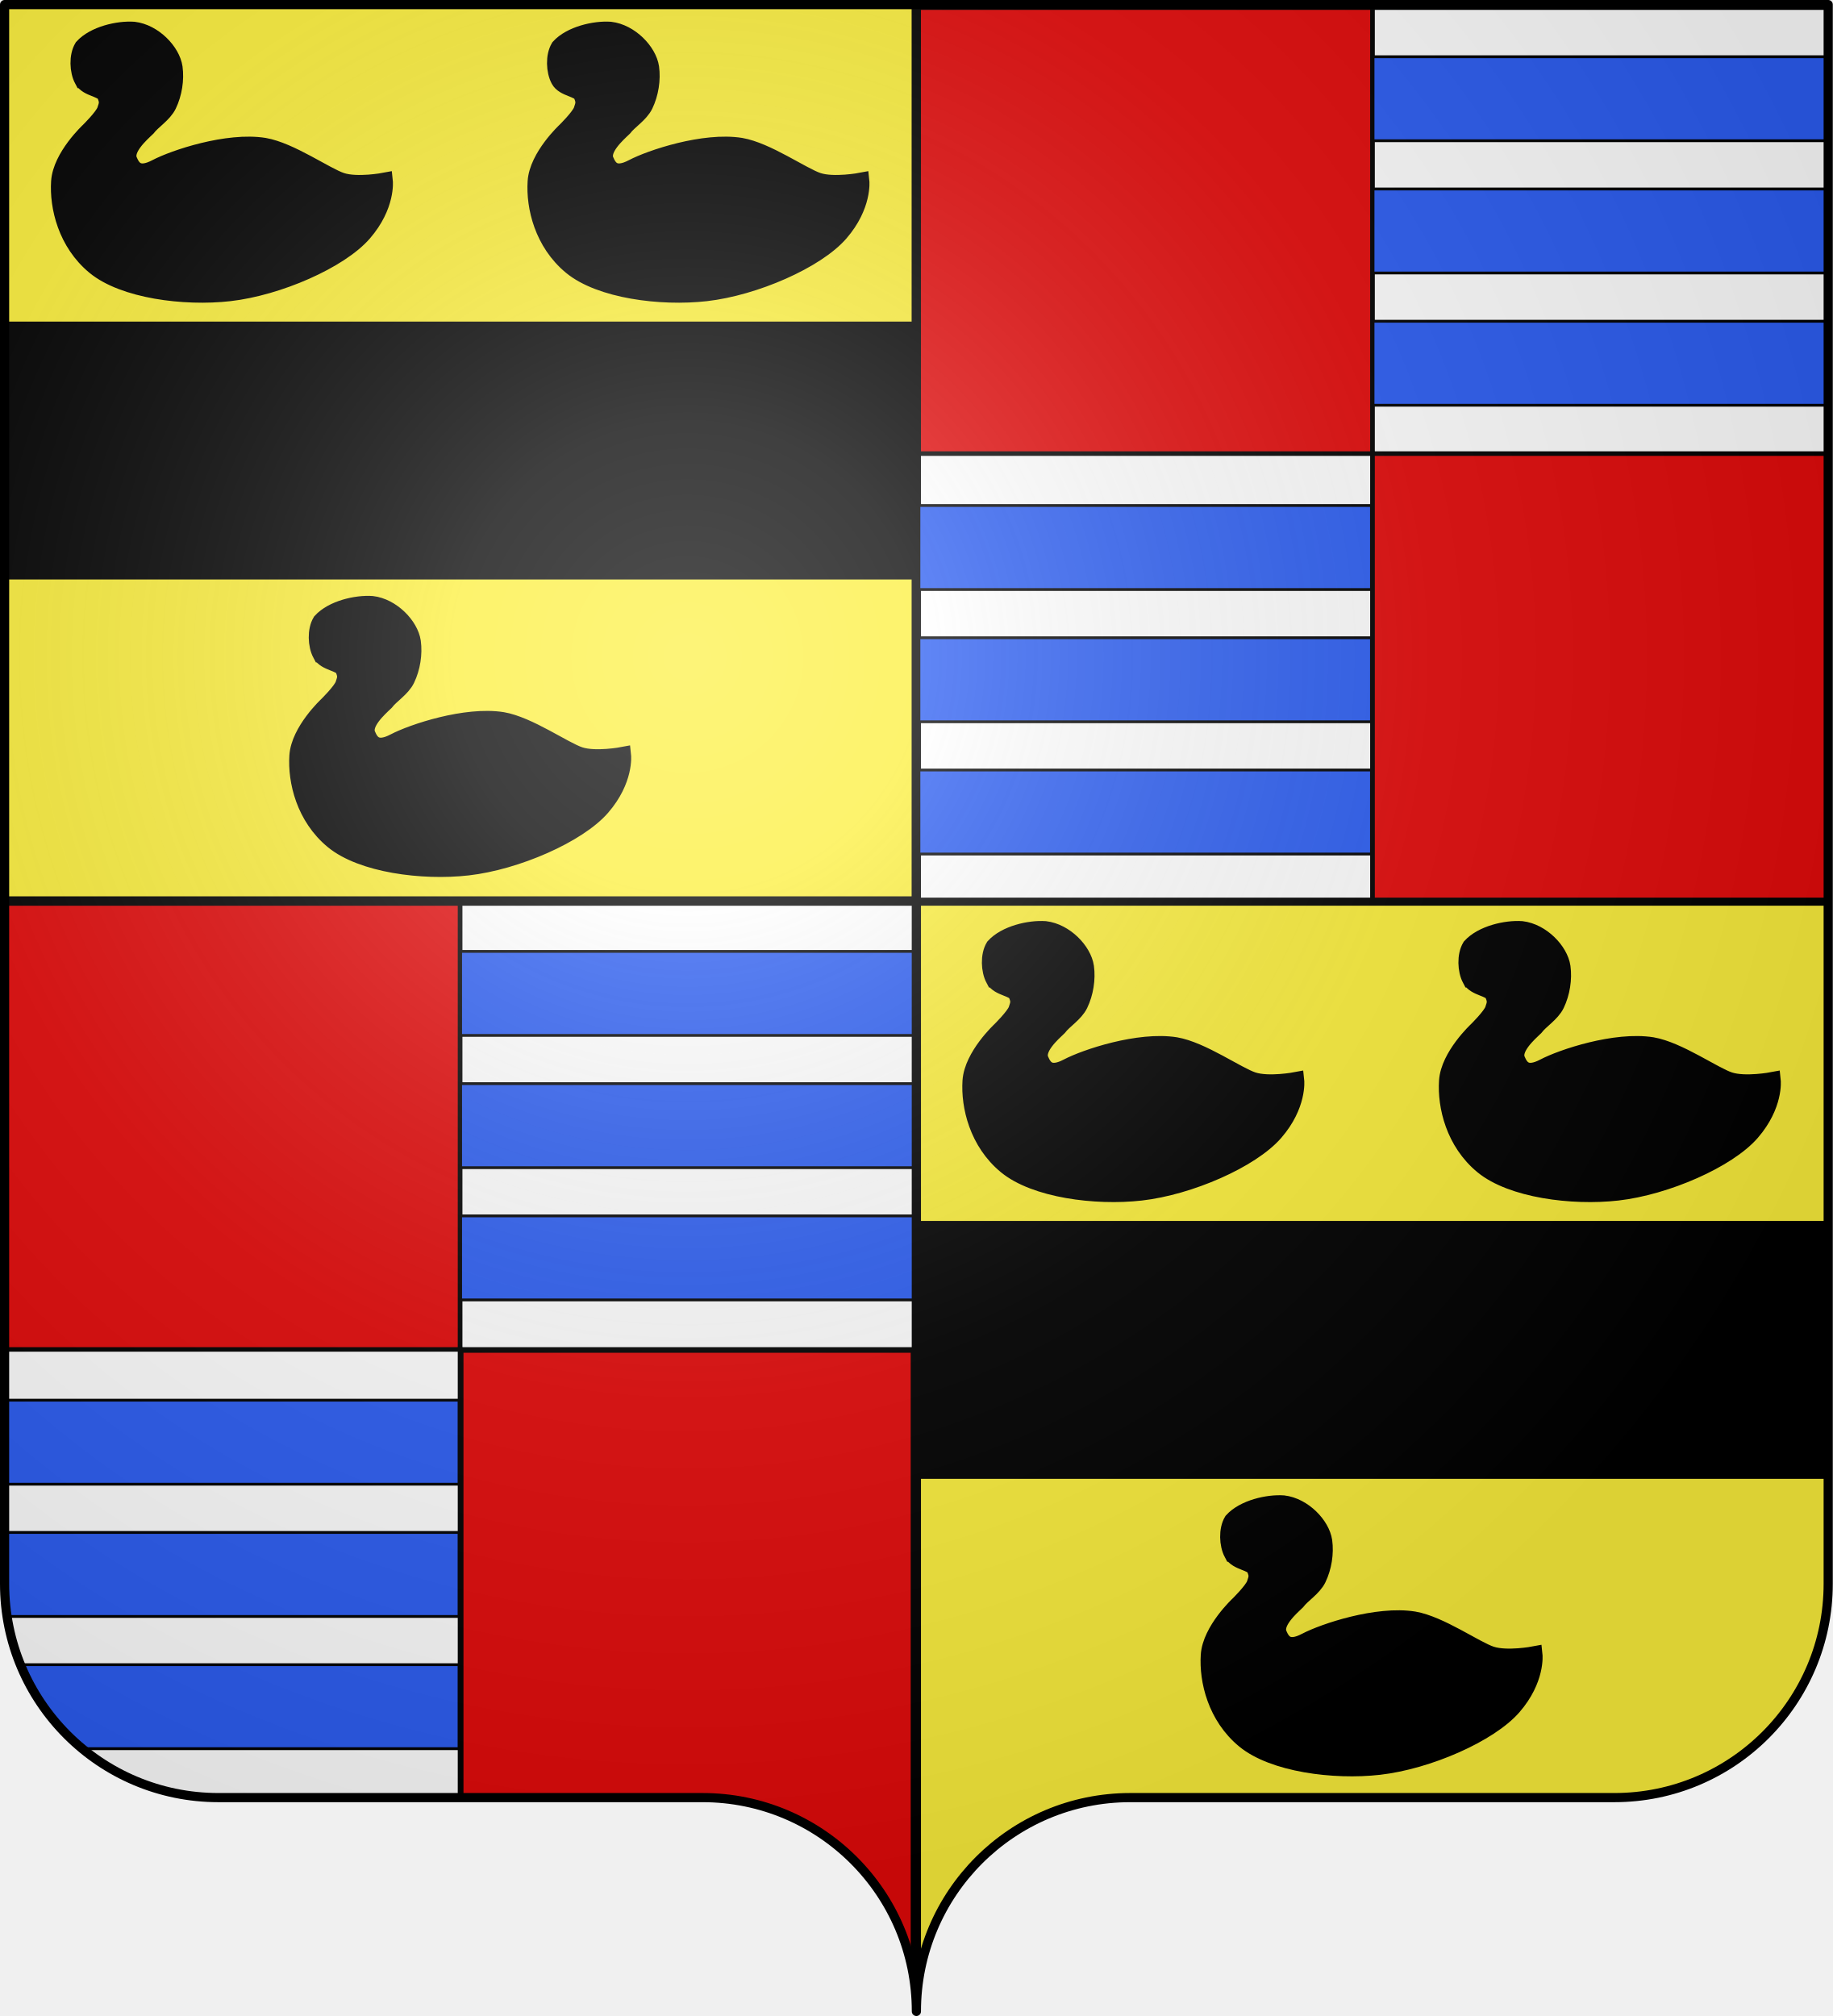
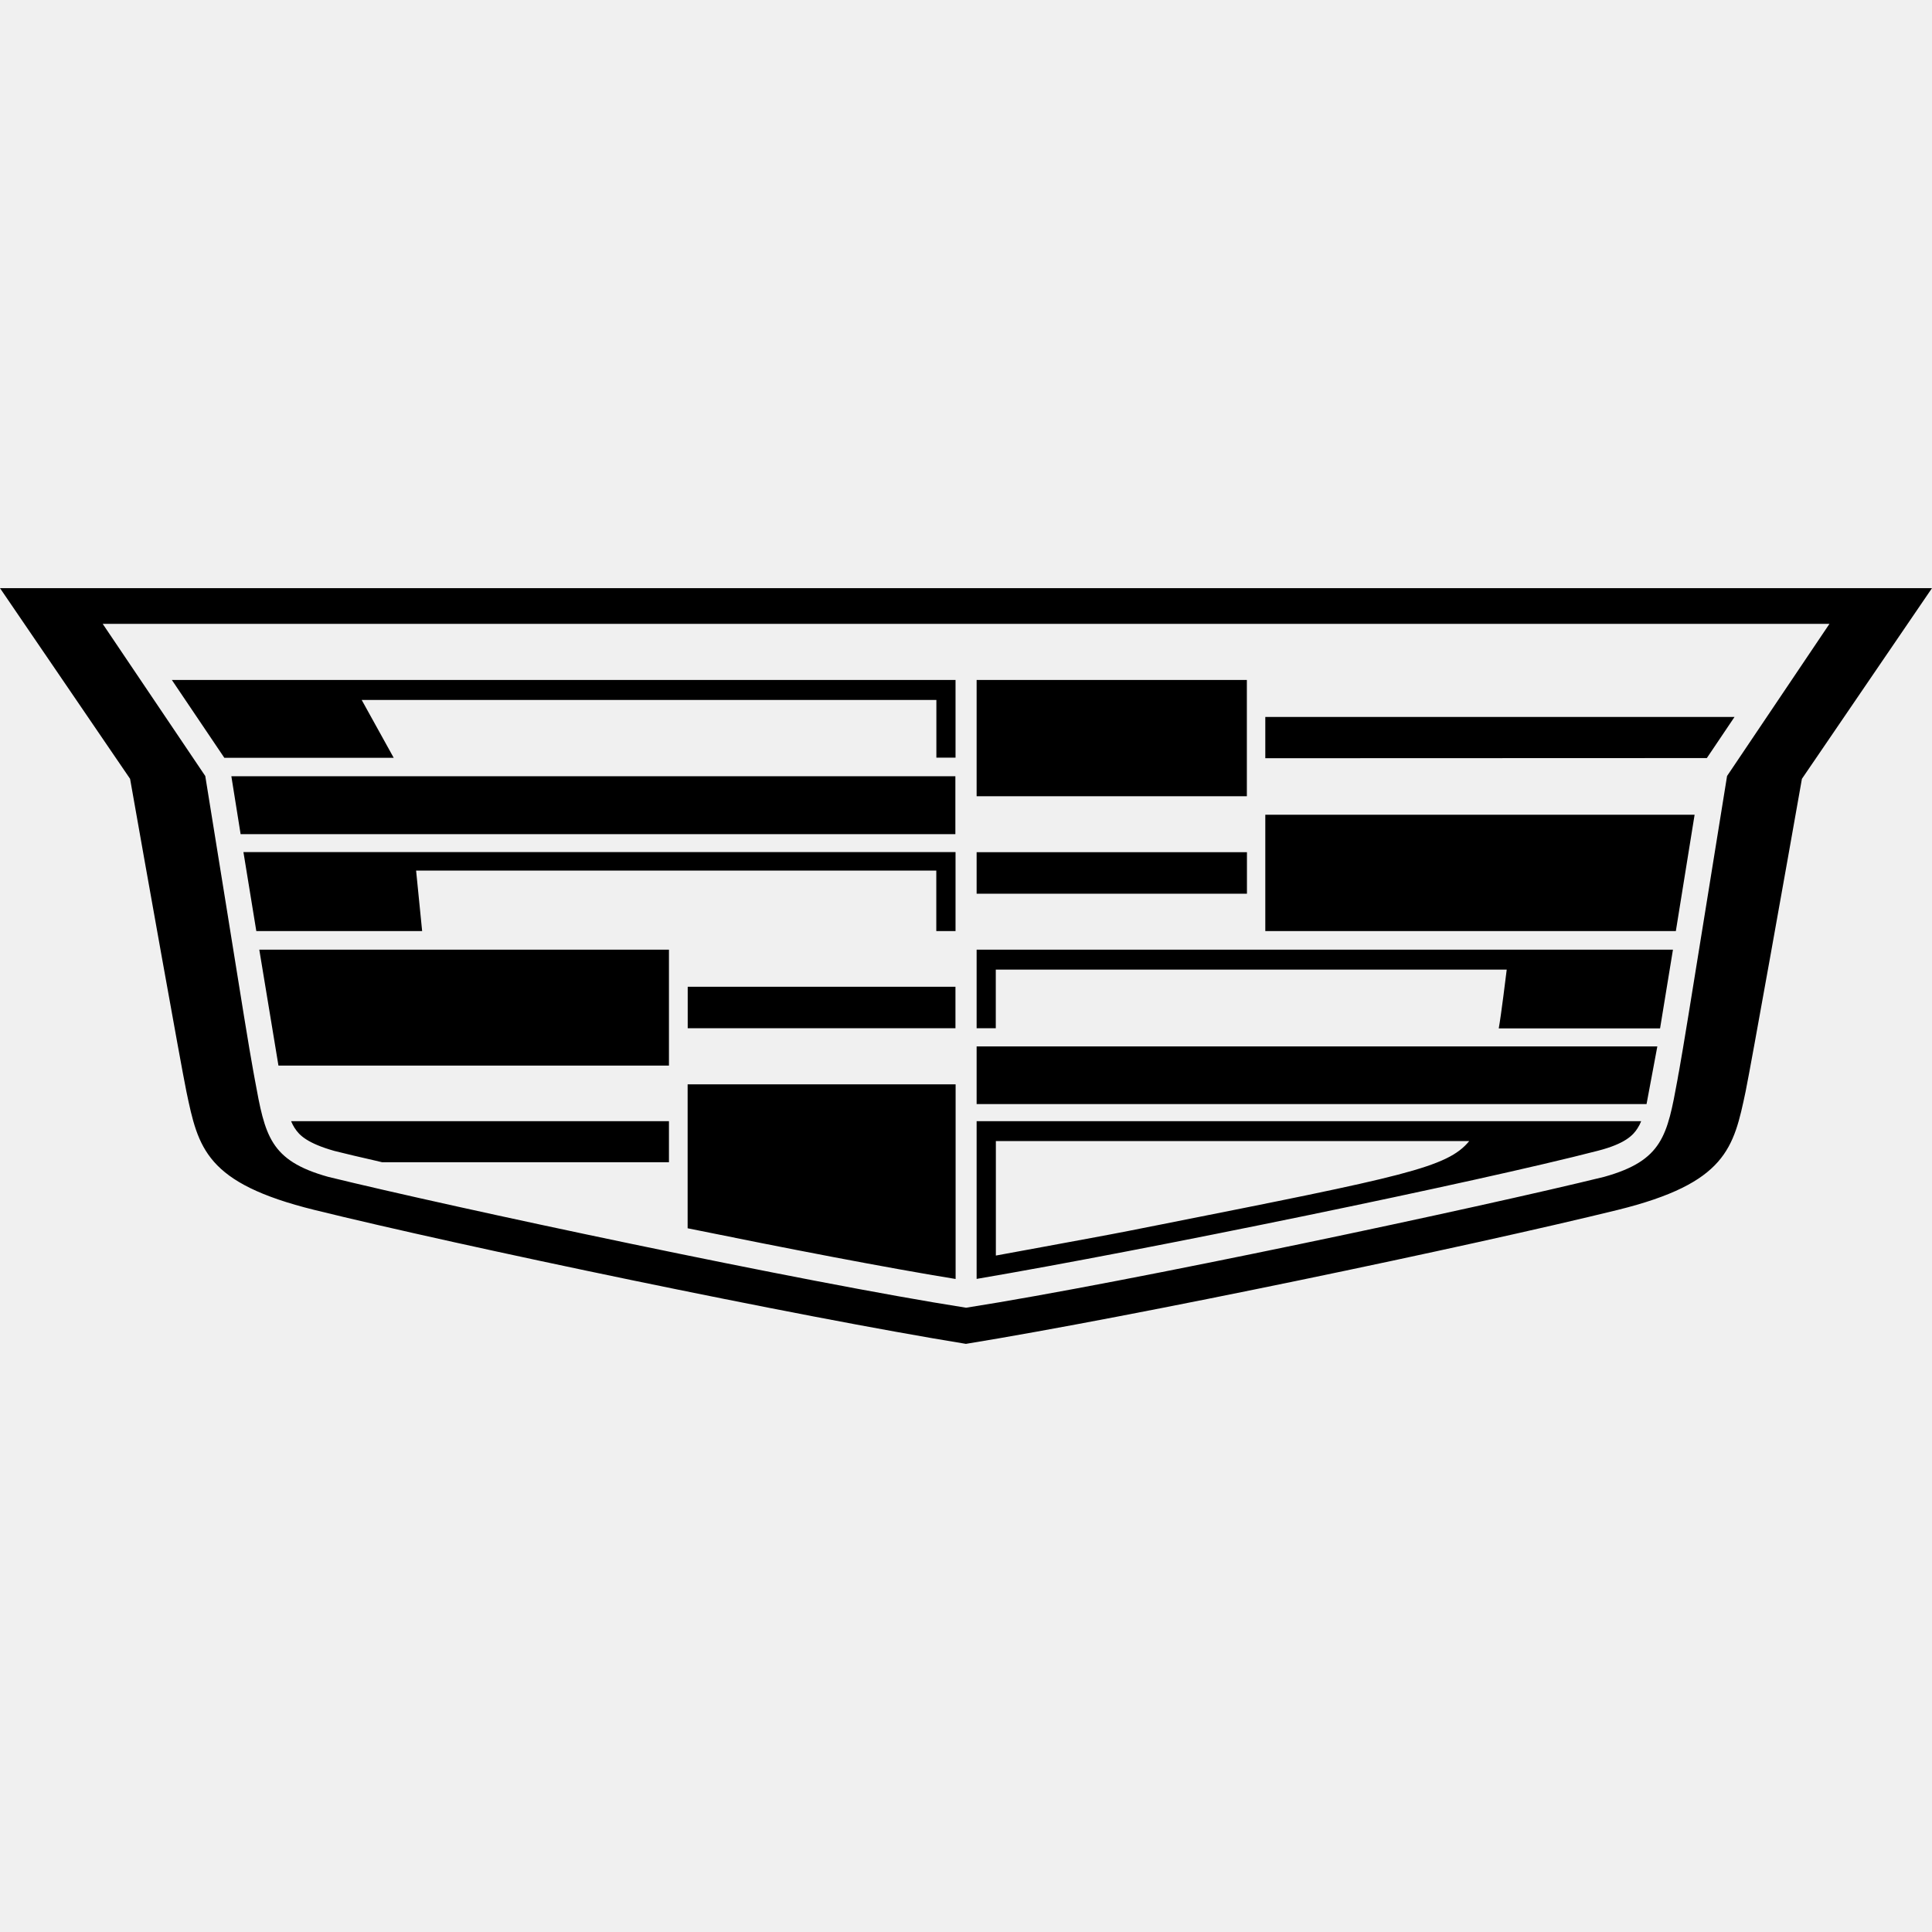
- <svg xmlns="http://www.w3.org/2000/svg" xmlns:xlink="http://www.w3.org/1999/xlink" width="600" height="660" viewBox="-300 -295 600 660" id="svg2" version="1.1">
-   <defs id="defs4">
-     <radialGradient id="Gradient1" gradientUnits="userSpaceOnUse" cy="-80" cx="-75" r="405">
-       <stop stop-color="#fff" stop-opacity=".31" offset="0" id="stop7" />
-       <stop stop-color="#fff" stop-opacity=".25" offset=".19" id="stop9" />
-       <stop stop-color="#6b6b6b" stop-opacity=".125" offset=".6" id="stop11" />
-       <stop stop-opacity=".125" offset="1" id="stop13" />
-     </radialGradient>
-     <clipPath id="shield_cut">
-       <path id="shield" d="M-298.5,-293.5 h597 v517 a70,70 0 0,1 -70,70 h-158.5 a70,70 0 0,0 -70,70 70,70 0 0,0 -70,-70 h-158.5 a70,70 0 0,1 -70,-70z" style="stroke-linecap:round;stroke-linejoin:round" />
-     </clipPath>
-   </defs>
-   <g id="layer4" clip-path="url(#shield_cut)" style="stroke:#000000;stroke-width:3;display:inline">
-     <rect x="-300" y="-295" width="300" height="295" id="rect18" style="fill:#fcef3c" />
-     <rect y="-295" width="300" height="295" id="rect20" style="fill:none" x="0" />
-     <rect x="-300" width="300" height="365" id="rect22" style="fill:none" y="0" />
-     <rect width="300" height="365" id="rect24" style="fill:#fcef3c" x="0" y="0" />
-     <rect x="0.752" y="-292.497" width="148.581" height="146.105" id="rect18-1" style="fill:#e20909;stroke:#000000;stroke-width:1.486" />
-     <rect x="149.333" style="fill:#ffffff;stroke:#000000;stroke-width:1.486" y="-292.497" width="148.581" height="146.105" id="rect20-7" />
-     <rect x="0.752" y="-146.497" width="148.581" height="146.105" id="rect18-1-9" style="fill:#ffffff;stroke:#000000;stroke-width:1.486" />
-     <rect x="149.333" style="fill:#e20909;stroke:#000000;stroke-width:1.486" y="-146.497" width="148.581" height="146.105" id="rect20-7-4" />
-     <rect x="-297.94" y="0.775" width="148.581" height="146.105" id="rect18-1-8" style="fill:#e20909;stroke:#000000;stroke-width:1.486" />
-     <rect x="-149.359" style="fill:#ffffff;stroke:#000000;stroke-width:1.486" y="0.775" width="148.581" height="146.105" id="rect20-7-8" />
-     <rect x="-297.94" y="146.775" width="148.581" height="146.105" id="rect18-1-9-2" style="fill:#ffffff;stroke:#000000;stroke-width:1.486" />
-     <rect x="-149.186" style="fill:#e20909;stroke:#000000;stroke-width:1.832" y="146.948" width="148.235" height="222.665" id="rect20-7-4-4" />
-     <rect x="-298.436" y="-188.923" width="297.908" height="82.846" id="rect18-5" style="fill:#000000;stroke:#000000;stroke-width:1.584" />
-     <rect x="-0.12" y="105.505" width="297.908" height="82.846" id="rect18-5-1" style="fill:#000000;stroke:#000000;stroke-width:1.584" />
-     <g id="g3353" transform="translate(0,0.988751)">
-       <rect style="fill:#2b5df2;stroke:#000000;stroke-width:0.924" id="rect18-1-9-7" height="27.505" width="148.148" y="-87.197" x="0.831" />
-       <rect style="fill:#2b5df2;stroke:#000000;stroke-width:0.924" id="rect18-1-9-7-6" height="27.505" width="148.148" y="-130.492" x="0.831" />
-       <rect style="fill:#2b5df2;stroke:#000000;stroke-width:0.924" id="rect18-1-9-7-1" height="27.505" width="148.148" y="-43.902" x="0.831" />
-     </g>
-     <g id="g3358">
-       <rect style="fill:#2b5df2;stroke:#000000;stroke-width:0.924" id="rect18-1-9-7-4" height="27.505" width="148.148" y="-233.13" x="149.494" />
-       <rect style="fill:#2b5df2;stroke:#000000;stroke-width:0.924" id="rect18-1-9-7-6-2" height="27.505" width="148.148" y="-276.425" x="149.494" />
-       <rect style="fill:#2b5df2;stroke:#000000;stroke-width:0.924" id="rect18-1-9-7-1-3" height="27.505" width="148.148" y="-189.834" x="149.494" />
-     </g>
-     <g transform="translate(-298.6989,293.8854)" style="stroke:#000000;stroke-width:3" id="g3353-2">
-       <rect style="fill:#2b5df2;stroke:#000000;stroke-width:0.924" id="rect18-1-9-7-2" height="27.505" width="148.148" y="-87.197" x="0.831" />
-       <rect style="fill:#2b5df2;stroke:#000000;stroke-width:0.924" id="rect18-1-9-7-6-1" height="27.505" width="148.148" y="-130.492" x="0.831" />
-       <rect style="fill:#2b5df2;stroke:#000000;stroke-width:0.924" id="rect18-1-9-7-1-6" height="27.505" width="148.148" y="-43.902" x="0.831" />
-     </g>
-     <g transform="translate(-298.6989,292.8967)" style="stroke:#000000;stroke-width:3" id="g3358-8">
-       <rect style="fill:#2b5df2;stroke:#000000;stroke-width:0.924" id="rect18-1-9-7-4-5" height="27.505" width="148.148" y="-233.13" x="149.494" />
-       <rect style="fill:#2b5df2;stroke:#000000;stroke-width:0.924" id="rect18-1-9-7-6-2-7" height="27.505" width="148.148" y="-276.425" x="149.494" />
-       <rect style="fill:#2b5df2;stroke:#000000;stroke-width:0.924" id="rect18-1-9-7-1-3-6" height="27.505" width="148.148" y="-189.834" x="149.494" />
-     </g>
-   </g>
-   <g id="layer3" style="display:inline">
-     <path style="fill:#000000;stroke:#000000;stroke-width:5.539;stroke-linecap:butt;stroke-linejoin:miter;stroke-miterlimit:4;stroke-opacity:1;stroke-dasharray:none" d="m -194.933,-80.911 c -1.532,-2.877 -1.729,-7.728 0,-10.602 3.76,-4.166 11.676,-5.965 16.729,-5.603 6.514,0.77 12.451,6.976 13.211,12.233 0.541,3.943 -0.164,8.513 -1.957,12.233 -1.471,3.05 -5.154,5.247 -6.85,7.503 -2.159,2.066 -7.594,6.846 -6.035,10.602 1.188,2.863 3.113,5.529 8.971,2.447 5.857,-3.083 23.35,-8.952 35.394,-7.013 8.537,1.46 20.116,9.736 25.281,11.417 5.165,1.681 14.027,0 14.027,0 0,0 0.882,8.039 -6.85,16.963 -7.733,8.924 -27.963,17.769 -43.875,19.572 -14.864,1.685 -34.655,-0.927 -44.038,-8.645 -9.383,-7.717 -12.109,-19.533 -11.58,-27.728 0.528,-8.194 9.623,-16.637 9.623,-16.637 0,0 4.627,-4.543 5.382,-6.687 0.756,-2.144 0.917,-2.88 0,-5.056 -0.917,-2.176 -5.9,-2.122 -7.432,-4.999 z" id="path2985" />
-     <g transform="translate(2.0018246e-7,-3.3494481e-6)" style="stroke:#000000;stroke-width:3" id="g3402">
-       <path id="path2985-7" d="m -272.933,-268.911 c -1.532,-2.877 -1.729,-7.728 0,-10.602 3.76,-4.166 11.676,-5.965 16.729,-5.603 6.514,0.77 12.451,6.976 13.211,12.233 0.541,3.943 -0.164,8.513 -1.957,12.233 -1.471,3.05 -5.154,5.247 -6.85,7.503 -2.159,2.066 -7.594,6.846 -6.035,10.602 1.188,2.863 3.113,5.529 8.971,2.447 5.857,-3.083 23.35,-8.952 35.394,-7.013 8.537,1.46 20.116,9.736 25.281,11.417 5.165,1.681 14.027,0 14.027,0 0,0 0.882,8.039 -6.85,16.963 -7.733,8.924 -27.963,17.769 -43.875,19.572 -14.864,1.685 -34.655,-0.927 -44.038,-8.645 -9.383,-7.717 -12.109,-19.533 -11.58,-27.728 0.528,-8.194 9.623,-16.637 9.623,-16.637 0,0 4.627,-4.543 5.382,-6.687 0.756,-2.144 0.917,-2.88 0,-5.056 -0.917,-2.176 -5.9,-2.122 -7.432,-4.999 z" style="fill:#000000;stroke:#000000;stroke-width:5.539;stroke-linecap:butt;stroke-linejoin:miter;stroke-miterlimit:4;stroke-opacity:1;stroke-dasharray:none" />
-       <path id="path2985-7-1" d="m -116.933,-268.911 c -1.532,-2.877 -1.729,-7.728 0,-10.602 3.76,-4.166 11.676,-5.965 16.729,-5.603 6.514,0.77 12.451,6.976 13.211,12.233 0.541,3.943 -0.164,8.513 -1.957,12.233 -1.471,3.05 -5.154,5.247 -6.85,7.503 -2.159,2.066 -7.594,6.846 -6.035,10.602 1.188,2.863 3.113,5.529 8.971,2.447 5.857,-3.083 23.35,-8.952 35.394,-7.013 8.537,1.46 20.116,9.736 25.281,11.417 5.165,1.681 14.027,0 14.027,0 0,0 0.882,8.039 -6.85,16.963 -7.733,8.924 -27.963,17.769 -43.875,19.572 -14.864,1.685 -34.655,-0.927 -44.038,-8.645 -9.383,-7.717 -12.109,-19.533 -11.58,-27.728 0.528,-8.194 9.623,-16.637 9.623,-16.637 0,0 4.627,-4.543 5.382,-6.687 0.756,-2.144 0.917,-2.88 0,-5.056 -0.917,-2.176 -5.9,-2.122 -7.432,-4.999 z" style="fill:#000000;stroke:#000000;stroke-width:5.539;stroke-linecap:butt;stroke-linejoin:miter;stroke-miterlimit:4;stroke-opacity:1;stroke-dasharray:none" />
-     </g>
-     <path style="fill:#000000;stroke:#000000;stroke-width:5.539;stroke-linecap:butt;stroke-linejoin:miter;stroke-miterlimit:4;stroke-opacity:1;stroke-dasharray:none" d="m 103.432,213.53 c -1.532,-2.877 -1.729,-7.728 0,-10.602 3.76,-4.166 11.676,-5.965 16.729,-5.603 6.514,0.77 12.451,6.976 13.211,12.233 0.541,3.943 -0.164,8.513 -1.957,12.233 -1.471,3.05 -5.154,5.247 -6.85,7.503 -2.159,2.066 -7.594,6.846 -6.035,10.602 1.188,2.863 3.113,5.529 8.971,2.447 5.857,-3.083 23.35,-8.952 35.394,-7.013 8.537,1.46 20.116,9.736 25.281,11.417 5.165,1.681 14.027,0 14.027,0 0,0 0.882,8.039 -6.85,16.963 -7.733,8.924 -27.963,17.769 -43.875,19.572 -14.864,1.685 -34.655,-0.927 -44.038,-8.645 -9.383,-7.717 -12.109,-19.533 -11.58,-27.728 0.528,-8.194 9.623,-16.637 9.623,-16.637 0,0 4.627,-4.543 5.382,-6.687 0.756,-2.144 0.917,-2.88 0,-5.056 -0.917,-2.176 -5.9,-2.122 -7.432,-4.999 z" id="path2985-1" />
-     <g transform="translate(2.0018246e-7,-3.3494481e-6)" style="stroke:#000000;stroke-width:3" id="g3406">
-       <path id="path2985-7-5" d="m 25.432,25.53 c -1.532,-2.877 -1.729,-7.728 0,-10.602 3.76,-4.166 11.676,-5.965 16.729,-5.603 6.514,0.77 12.451,6.976 13.211,12.233 0.541,3.943 -0.164,8.513 -1.957,12.233 -1.471,3.05 -5.154,5.247 -6.85,7.503 -2.159,2.066 -7.594,6.846 -6.035,10.602 1.188,2.863 3.113,5.529 8.971,2.447 5.857,-3.083 23.35,-8.952 35.394,-7.013 8.537,1.46 20.116,9.736 25.281,11.417 5.165,1.681 14.027,0 14.027,0 0,0 0.882,8.039 -6.85,16.963 -7.733,8.924 -27.963,17.769 -43.875,19.572 -14.864,1.685 -34.655,-0.927 -44.038,-8.645 -9.383,-7.717 -12.109,-19.533 -11.58,-27.728 0.528,-8.194 9.623,-16.637 9.623,-16.637 0,0 4.627,-4.543 5.382,-6.687 0.756,-2.144 0.917,-2.88 0,-5.056 -0.917,-2.176 -5.9,-2.122 -7.432,-4.999 z" style="fill:#000000;stroke:#000000;stroke-width:5.539;stroke-linecap:butt;stroke-linejoin:miter;stroke-miterlimit:4;stroke-opacity:1;stroke-dasharray:none" />
-       <path id="path2985-7-1-2" d="m 181.432,25.53 c -1.532,-2.877 -1.729,-7.728 0,-10.602 3.76,-4.166 11.676,-5.965 16.729,-5.603 6.514,0.77 12.451,6.976 13.211,12.233 0.541,3.943 -0.164,8.513 -1.957,12.233 -1.471,3.05 -5.154,5.247 -6.85,7.503 -2.159,2.066 -7.594,6.846 -6.035,10.602 1.188,2.863 3.113,5.529 8.971,2.447 5.857,-3.083 23.35,-8.952 35.394,-7.013 8.537,1.46 20.116,9.736 25.281,11.417 5.165,1.681 14.027,0 14.027,0 0,0 0.882,8.039 -6.85,16.963 -7.733,8.924 -27.963,17.769 -43.875,19.572 -14.864,1.685 -34.655,-0.927 -44.038,-8.645 -9.383,-7.717 -12.109,-19.533 -11.58,-27.728 0.528,-8.194 9.623,-16.637 9.623,-16.637 0,0 4.627,-4.543 5.382,-6.687 0.756,-2.144 0.917,-2.88 0,-5.056 -0.917,-2.176 -5.9,-2.122 -7.432,-4.999 z" style="fill:#000000;stroke:#000000;stroke-width:5.539;stroke-linecap:butt;stroke-linejoin:miter;stroke-miterlimit:4;stroke-opacity:1;stroke-dasharray:none" />
-     </g>
-   </g>
-   <g id="layer2" style="display:inline">
-     <use xlink:href="#shield" id="use28" style="fill:url(#Gradient1)" x="0" y="0" width="600" height="660" />
-   </g>
-   <g id="layer1" style="display:inline">
-     <use xlink:href="#shield" style="fill:none;stroke:#000000;stroke-width:3" id="use31" x="0" y="0" width="600" height="660" />
-   </g>
+ <svg xmlns="http://www.w3.org/2000/svg" fill="#000000" role="img" viewBox="0 0 24 24">
+   <path d="M2.787 9.414h2.104l-.398-.719h7.139v.717h.238v-.965H2.135l.652.967zm.202.948h8.879v-.719H2.874l.115.719zm2.255 1.204h-2.06l-.16-.981h8.846v.981h-.239v-.751H5.169l.075.751zm3.299.692h3.326v.515H8.543v-.515zm3.589-3.811h3.357v1.444h-3.357V8.447zm-8.469 5.569c.054.086.155.186.49.281.146.037.305.074.515.122l.08.019H8.31v-.51H3.616c.013.03.028.06.046.088h.001zm4.647-.779H3.459l-.238-1.44H8.31v1.44zm.232 2.021c1.243.253 2.457.488 3.329.63V13.47H8.542V15.258zm12.276-3.692h-5.1v-1.445h5.333l-.233 1.445zm-5.1-2.66v.513l5.485-.002.344-.511h-5.829zM0 7.306l1.616 2.369c.177 1.006.64 3.599.693 3.85l.006.032c.148.706.239 1.139 1.59 1.473 1.825.45 5.997 1.323 8.094 1.664 2.097-.341 6.271-1.215 8.097-1.664 1.35-.334 1.44-.767 1.589-1.473l.006-.032c.053-.253.516-2.844.693-3.85L24 7.306H0zm21.454 2.335-.277 1.717c-.16.994-.267 1.657-.32 1.951l-.007.035-.012.07c-.127.692-.183 1.002-.91 1.205-1.516.373-5.908 1.31-7.927 1.626-2.018-.316-6.41-1.254-7.925-1.626-.727-.203-.783-.513-.91-1.206l-.019-.104c-.053-.288-.156-.93-.31-1.89v-.001L2.55 9.64 1.276 7.75h21.45l-1.272 1.89v.001zm-9.084 3.132h-.238v-.976h8.65l-.16.978h-2.004c.031-.171.09-.659.099-.73H12.37v.728zm-.238.942h8.322l.134-.716h-8.456v.716zm0-3.129h3.358v.516h-3.358v-.516zm0 3.342v1.959c2.115-.36 6.223-1.205 7.718-1.592.338-.087.438-.193.492-.279a.448.448 0 0 0 .045-.088h-8.255zm2.296 1.282-.415.082c-.21.042-.665.125-1.065.199l-.577.106v-1.422h5.88c-.27.33-.812.437-3.823 1.035z" />
</svg>
